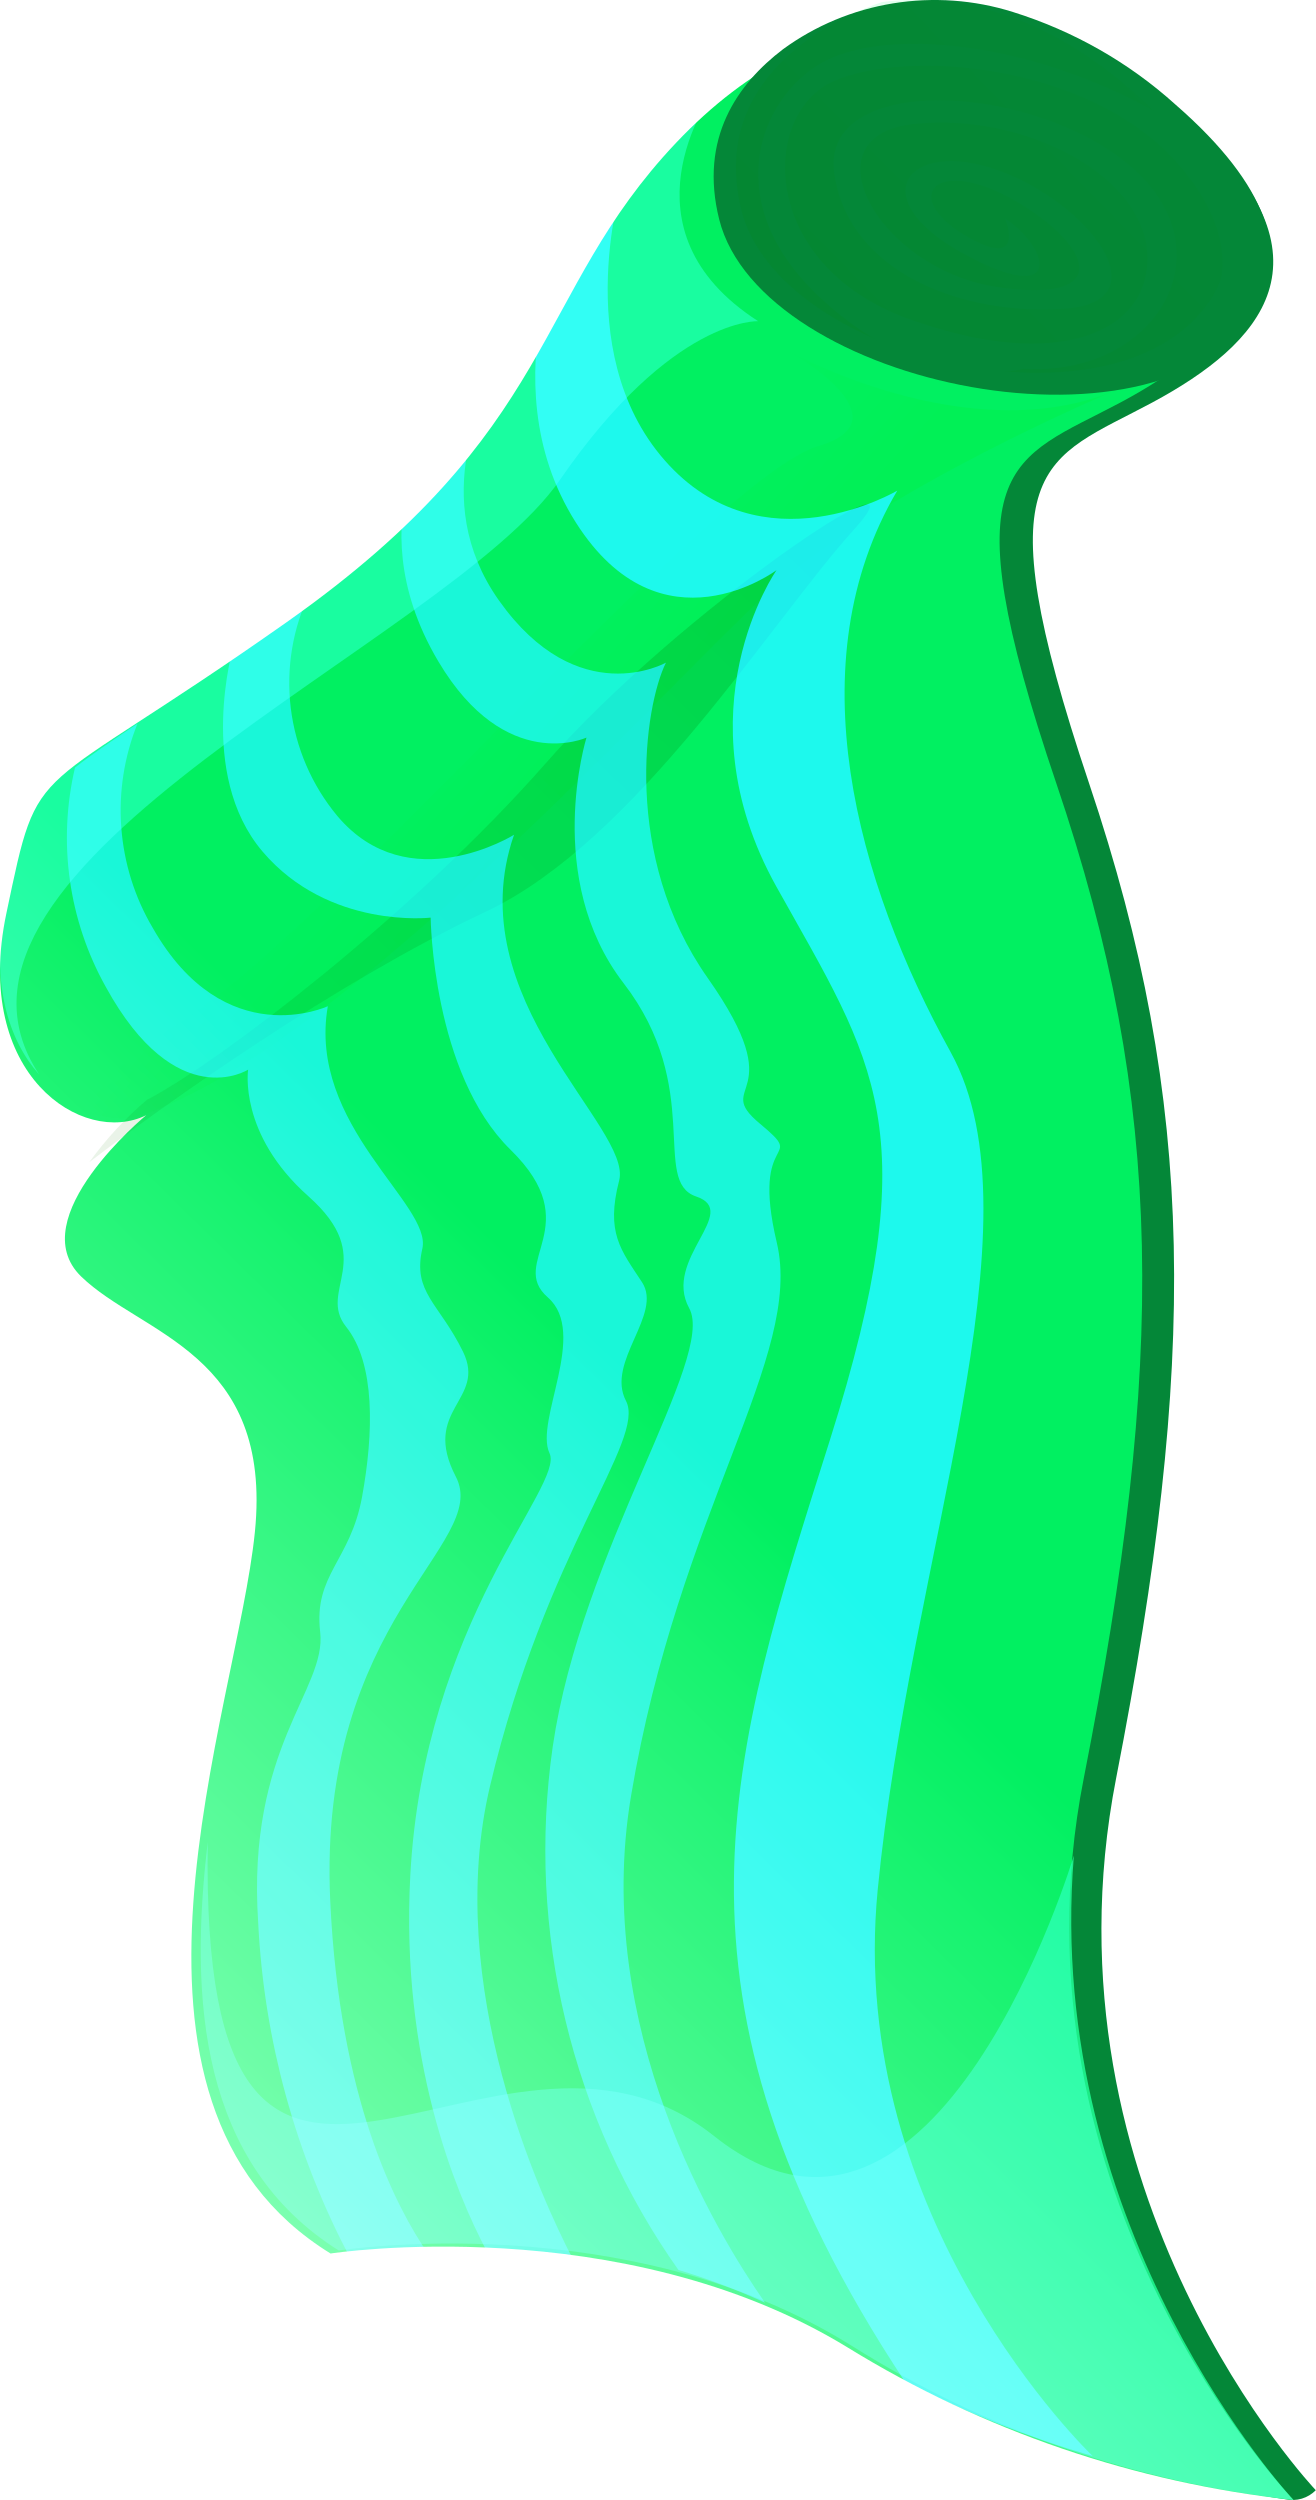
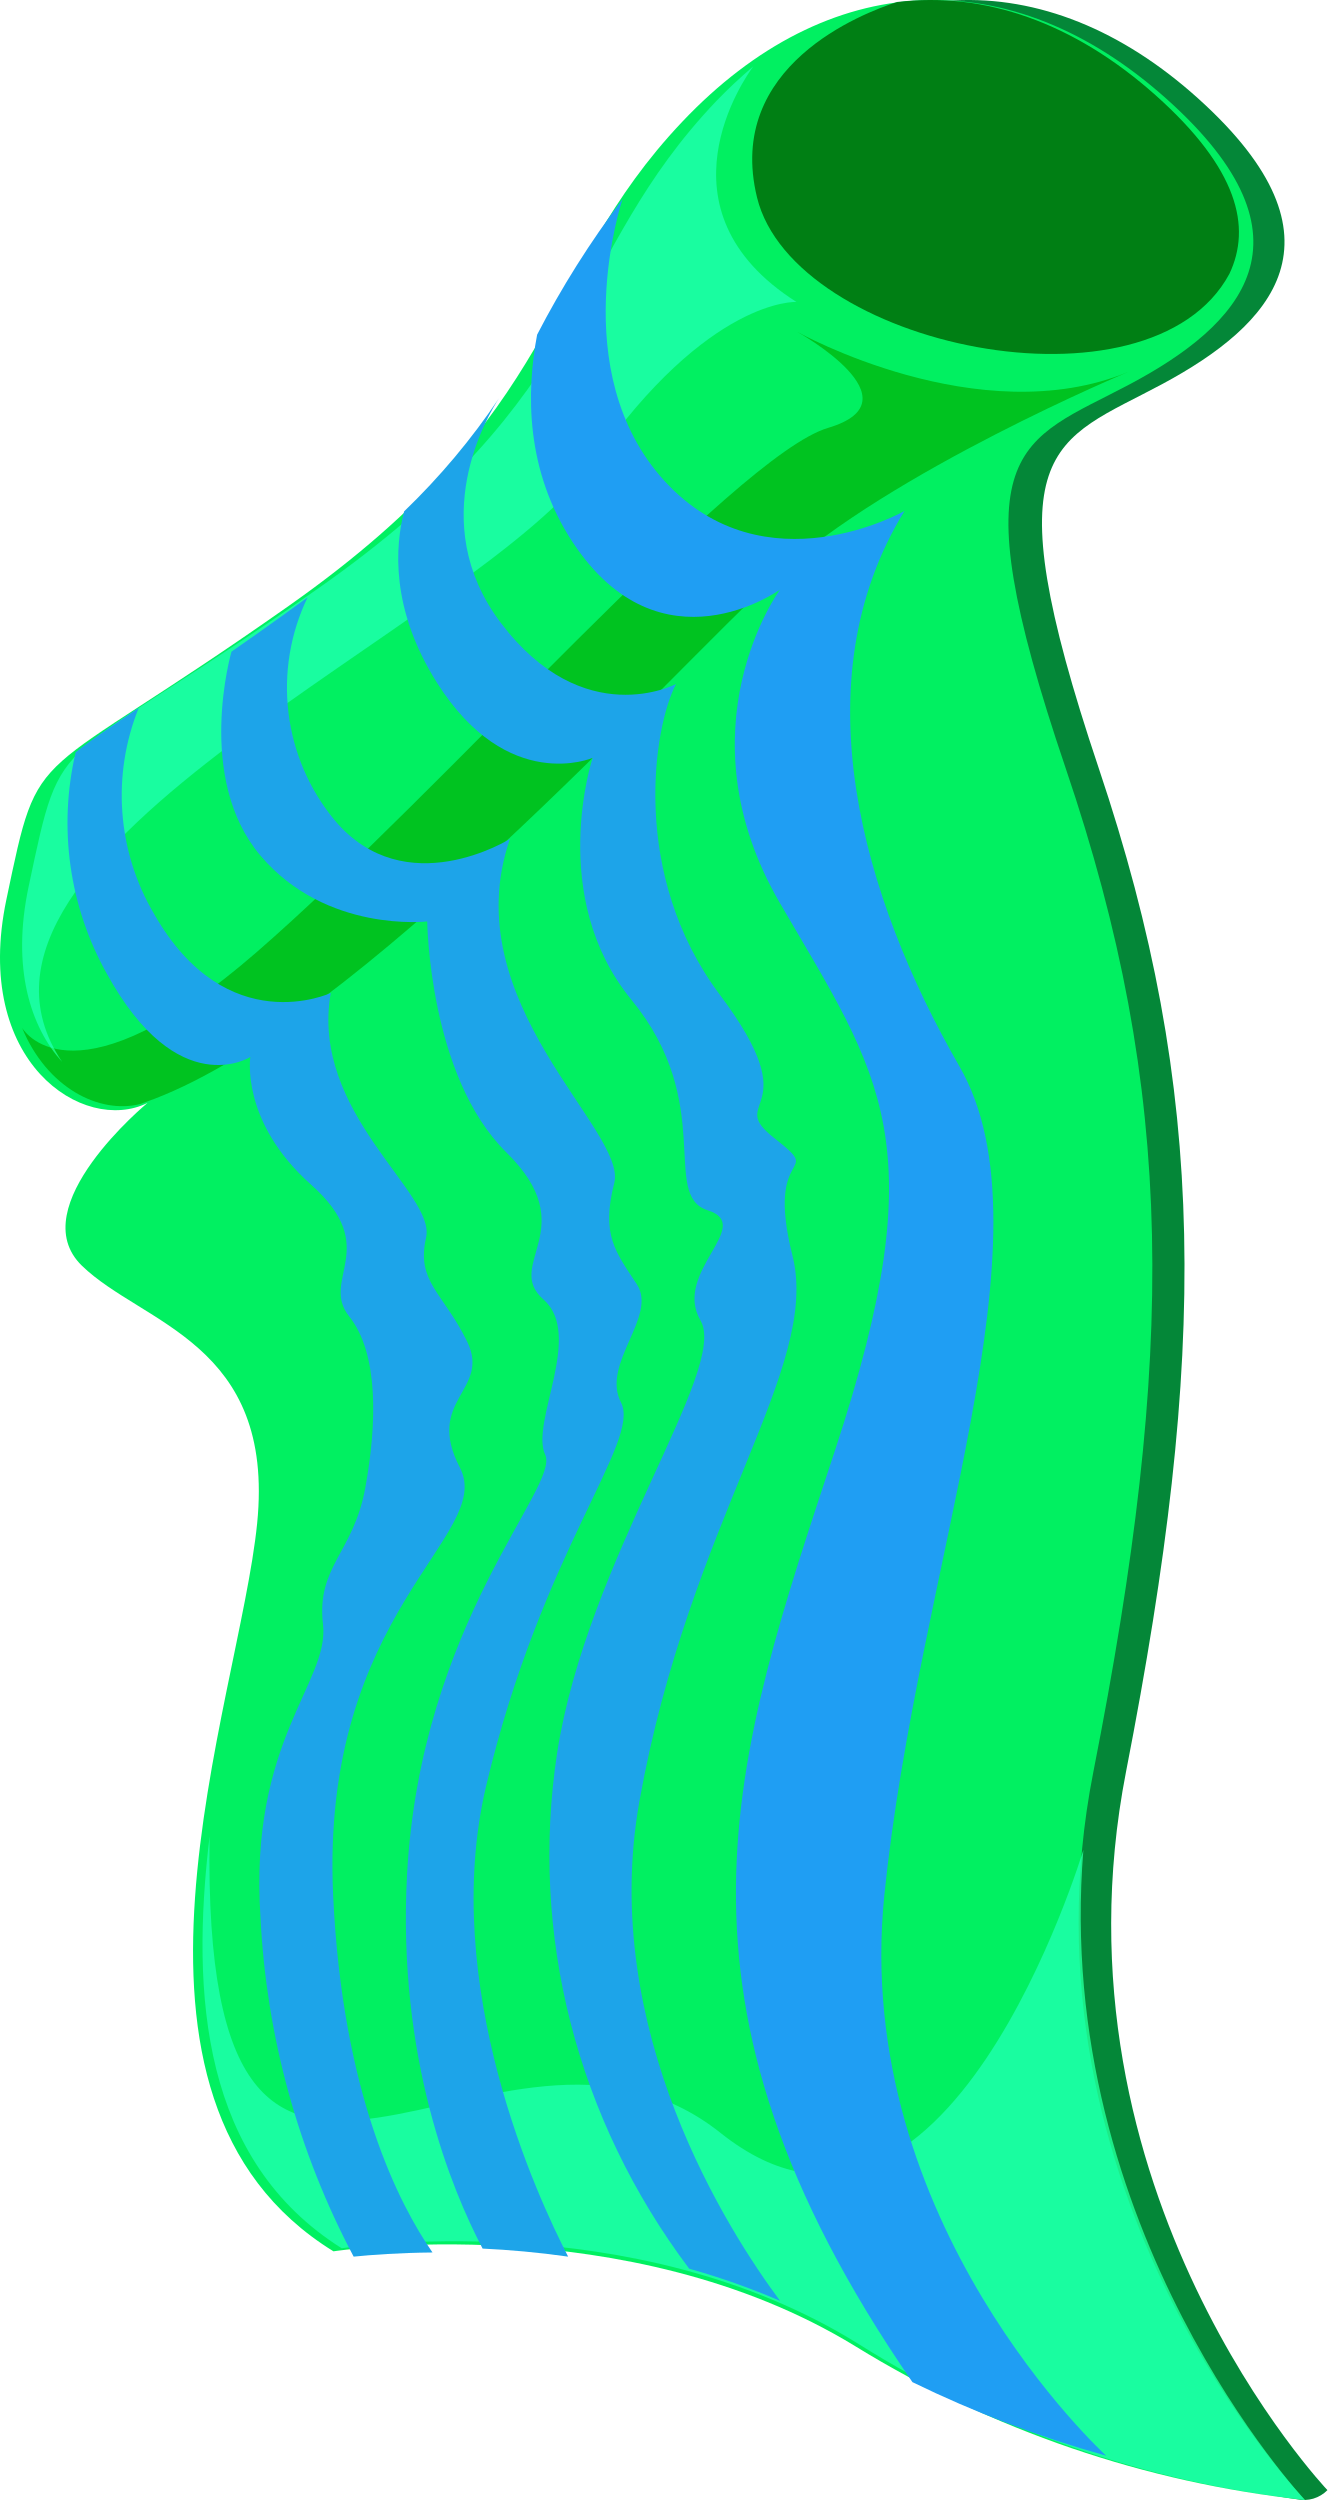
- <svg xmlns="http://www.w3.org/2000/svg" width="60" height="114" viewBox="0 0 60 114" fill="none">
-   <path d="M17.24 101.606C17.24 101.606 30.011 100.687 40.248 107.02C48.1 111.877 55.483 113.534 58.619 113.966C58.865 114.02 59.121 114.01 59.363 113.938C59.605 113.865 59.824 113.733 60 113.554C60 113.554 47.192 100.074 50.898 81.074C54.604 62.074 54.604 50.429 49.662 35.72C44.721 21.01 47.603 21.01 52.545 18.354C57.486 15.698 61.192 11.817 54.192 5.483C47.192 -0.85 39.006 -0.441 32.495 6.505C25.985 13.451 27.257 19.58 14.905 28.365C3.149 36.726 3.782 34.29 2.249 41.644C0.717 48.999 7.761 49.791 10.62 48.361C10.62 48.361 2.923 55.537 5.629 58.193C8.335 60.848 14.286 61.666 13.472 69.838C12.659 78.01 6.085 94.66 17.24 101.606Z" fill="#048738" />
-   <path d="M15.073 102.76C15.073 102.76 28.325 100.717 38.664 107.052C44.818 110.842 51.764 113.218 58.983 114C58.983 114 45.676 100.104 49.418 81.098C53.161 62.093 53.161 50.444 48.171 35.73C43.181 21.016 46.091 21.016 51.082 18.36C56.072 15.703 59.815 11.82 52.745 5.485C45.676 -0.85 37.409 -0.442 30.834 6.507C24.259 13.455 25.544 19.586 13.07 28.373C1.198 36.737 1.837 34.3 0.289 41.657C-1.259 49.014 3.779 52.283 6.666 50.853C6.666 50.853 0.969 55.553 3.702 58.21C6.435 60.866 12.444 61.684 11.623 69.858C10.801 78.033 3.808 95.812 15.073 102.76Z" fill="url(#paint0_linear_54_81)" />
-   <path d="M53.609 4.775C51.487 2.855 48.952 1.411 46.186 0.546C44.426 -0.008 42.553 -0.143 40.727 0.153C38.901 0.449 37.177 1.168 35.701 2.248C33.629 3.826 31.871 6.307 32.795 10.003C34.706 17.648 53.319 21.444 57.469 13.904C58.626 11.512 57.931 8.545 53.609 4.775Z" fill="#048738" />
-   <path style="mix-blend-mode:multiply" opacity="0.36" d="M52.098 4.571C48.334 1.066 44.227 -0.404 40.225 0.094C38.628 0.629 32.303 3.169 33.782 9.484C35.464 16.669 51.843 20.237 55.494 13.151C56.513 10.902 55.901 8.113 52.098 4.571Z" fill="url(#paint1_linear_54_81)" />
-   <path style="mix-blend-mode:multiply" opacity="0.36" d="M38.931 24.159C42.696 19.998 30.977 27.858 24.895 34.793C18.814 41.728 9.813 48.561 6.693 50.154C5.706 50.997 4.825 51.952 4.068 53C7.509 50.354 15.278 44.81 22.151 41.574C29.027 38.338 35.166 28.32 38.931 24.159Z" fill="url(#paint2_linear_54_81)" />
-   <path d="M46.655 16.814C52.695 17.206 56.1 11.485 51.573 7.596C47.045 3.706 37.388 3.325 38.04 7.901C38.693 12.477 43.953 14.4 48.529 14.079C53.103 13.757 49.6 9.197 45.474 7.748C41.347 6.299 39.318 9.045 43.923 11.562C48.529 14.079 47.898 11.333 45.832 9.96C45.832 9.96 46.85 12.438 43.962 10.703C41.074 8.969 42.674 7.1 46.226 9.121C49.777 11.142 50.889 13.888 45.474 13.087C40.059 12.286 36.664 6.165 41.698 5.651C46.733 5.137 52.119 7.977 52.314 11.562C52.51 15.146 48.255 17.015 41.425 14.536C34.595 12.057 34.671 5.194 38.009 3.706C41.347 2.219 49.65 2.906 53.656 7.405C57.661 11.905 54.906 15.134 53.656 15.655C52.405 16.175 54.032 16.405 54.032 16.405L56.852 13.201C56.852 13.201 58.013 7.939 52.314 4.888C46.616 1.838 40.527 1.342 37.678 2.753C34.829 4.164 32.53 9.078 37.446 13.618C42.362 18.159 46.655 16.814 46.655 16.814Z" fill="#048738" />
-   <path style="mix-blend-mode:multiply" opacity="0.36" d="M35.933 16C35.933 16 41.5 19.101 37.321 20.341C33.142 21.581 19.928 36.773 11.556 44.059C3.508 51.063 1.185 47.731 1.017 47.462C2.132 50.175 4.498 51.369 6.339 50.901C6.542 50.829 6.746 50.757 6.962 50.673C16.185 47.134 29.943 31.709 35.028 27.007C40.113 22.304 50.847 17.809 50.847 17.809C44.119 20.599 35.933 16 35.933 16Z" fill="url(#paint3_linear_54_81)" />
-   <path d="M25.54 21.873C30.662 14.441 34.576 14.648 34.576 14.648C28.096 10.484 32.305 4.471 32.649 4C32.073 4.493 31.523 5.015 31.001 5.564C24.39 12.583 25.682 18.776 13.141 27.653C1.204 36.103 1.846 33.64 0.29 41.072C-0.481 44.755 0.376 47.42 1.788 49C-4.595 39.388 20.419 29.303 25.54 21.873Z" fill="#18D665" style="mix-blend-mode:screen" />
-   <path d="M15.058 86.669C14.463 73.806 22.39 70.418 20.786 67.337C19.183 64.256 22.201 63.861 21.113 61.637C20.026 59.414 18.8 58.942 19.259 56.939C19.717 54.937 14 51.309 14.949 45.883C14.949 45.883 10.246 48.082 6.961 42.305C6.14 40.914 5.651 39.349 5.531 37.735C5.411 36.12 5.664 34.499 6.269 33C5.023 33.832 4.111 34.447 3.42 35.003C2.624 38.395 3.125 41.965 4.823 45.001C8.043 50.871 11.315 48.775 11.315 48.775C11.315 48.775 10.857 51.702 14.065 54.552C17.273 57.401 14.447 58.829 15.784 60.503C17.12 62.176 17.044 65.334 16.509 68.261C15.974 71.188 14.294 71.804 14.6 74.423C14.905 77.041 11.239 79.66 11.773 87.67C12.039 93.031 13.477 98.266 15.985 103C16.788 102.919 18.017 102.827 19.549 102.812C18.048 100.652 15.475 95.696 15.058 86.669Z" fill="#1F9EF3" fill-opacity="0.79" style="mix-blend-mode:screen" />
-   <path d="M19.987 30.159C23.058 35.333 26.744 33.634 26.744 33.634C26.744 33.634 24.748 40.043 28.434 44.831C32.119 49.618 29.678 53.865 31.744 54.56C33.809 55.255 30.2 57.418 31.428 59.657C32.657 61.896 26.504 70.699 25.203 79.657C24 88.053 26.053 96.594 30.936 103.511C32.285 103.914 33.603 104.412 34.883 105C32.671 101.835 26.997 92.476 28.775 81.896C30.968 68.846 36.65 61.851 35.421 56.661C34.193 51.472 36.88 53.093 34.653 51.24C32.427 49.387 36.189 50.159 32.273 44.599C28.357 39.039 29.382 32.206 30.367 30.217C30.367 30.217 26.36 32.476 22.751 27.379C19.435 22.696 22.207 17.77 22.68 17C21.494 18.886 20.114 20.64 18.561 22.233C18.177 23.811 17.948 26.726 19.987 30.159Z" fill="#1F9EF3" fill-opacity="0.79" style="mix-blend-mode:screen" />
-   <path d="M40.024 86.166C41.5 71.053 47.634 55.736 43.348 47.975C39.061 40.215 36.273 30.245 40.916 22.372C40.916 22.372 34.744 26.046 30.311 20.992C25.883 15.943 28.448 8.019 28.454 8C27.024 9.973 25.761 12.062 24.679 14.247C24.198 16.881 24.153 20.506 26.258 23.825C30.145 29.952 35.41 25.998 35.41 25.998C35.41 25.998 30.921 32.403 35.41 40.444C39.9 48.486 42.338 51.454 37.842 65.67C33.346 79.885 29.53 90.848 41.265 108.607C44.009 110.004 46.876 111.14 49.831 112C49.789 111.961 38.551 101.251 40.024 86.166Z" fill="#1F9EF3" fill-opacity="0.93" style="mix-blend-mode:screen" />
-   <path d="M11.971 38.829C14.992 42.385 19.638 41.844 19.638 41.844C19.638 41.844 19.716 48.936 23.278 52.426C26.84 55.915 23.123 57.539 24.982 59.163C26.84 60.786 24.362 64.794 25.059 66.269C25.756 67.744 19.328 73.93 18.709 85.527C18.261 93.906 20.759 99.925 22.183 102.631C23.404 102.689 24.728 102.804 26.116 103C24.701 100.275 20.178 90.559 22.349 81.429C24.904 70.682 29.473 65.657 28.544 63.879C27.615 62.1 30.239 59.936 29.275 58.467C28.312 56.998 27.615 56.225 28.234 53.828C28.854 51.431 20.835 45.546 23.441 38.065C23.441 38.065 18.631 41.071 15.379 37.205C14.215 35.802 13.479 34.093 13.259 32.284C13.04 30.475 13.345 28.641 14.14 27C13.768 27.267 13.375 27.557 12.965 27.85C12.127 28.45 11.358 28.99 10.64 29.487C10.64 29.487 8.951 35.273 11.971 38.829Z" fill="#1F9EF3" fill-opacity="0.79" style="mix-blend-mode:screen" />
-   <path d="M32.574 97.412C22.425 89.327 9.081 108.117 9.474 84C8.607 91.221 9.154 98.661 15.446 102.623C15.446 102.623 28.585 100.554 38.836 106.967C44.938 110.804 51.825 113.208 58.983 114C58.983 114 47.561 101.813 48.969 84.615C48.965 84.612 42.723 105.496 32.574 97.412Z" fill="#18D665" style="mix-blend-mode:screen" />
-   <defs>
-     <linearGradient id="paint0_linear_54_81" x1="8.126" y1="96.393" x2="85.827" y2="17.336" gradientUnits="userSpaceOnUse">
-       <stop stop-color="#7BFFB0" />
-       <stop offset="0.348" stop-color="#01F061" />
-     </linearGradient>
-     <linearGradient id="paint1_linear_54_81" x1="37.658" y1="16.252" x2="60.975" y2="-6.572" gradientUnits="userSpaceOnUse">
-       <stop stop-color="#7BFFB0" />
-       <stop offset="1" stop-color="white" />
-     </linearGradient>
-     <linearGradient id="paint2_linear_54_81" x1="-13.885" y1="74.318" x2="53.874" y2="5.241" gradientUnits="userSpaceOnUse">
-       <stop stop-color="white" />
-       <stop offset="1" stop-color="#3B952A" />
-     </linearGradient>
-     <linearGradient id="paint3_linear_54_81" x1="28.184" y1="35.131" x2="22.375" y2="29.865" gradientUnits="userSpaceOnUse">
-       <stop stop-color="#7BFFB0" />
-       <stop offset="1" stop-color="white" />
-     </linearGradient>
-   </defs>
+ <svg xmlns="http://www.w3.org/2000/svg" width="60" height="113" viewBox="0 0 60 113" fill="none">
+   <path d="M17.24 100.606C17.24 100.606 30.011 99.687 40.248 106.02C48.1 110.877 55.483 112.534 58.619 112.966C58.865 113.02 59.121 113.01 59.363 112.938C59.605 112.865 59.824 112.733 60 112.554C60 112.554 47.192 99.074 50.898 80.074C54.604 61.074 54.604 49.429 49.662 34.72C44.721 20.01 47.603 20.01 52.545 17.354C57.486 14.698 61.192 10.817 54.192 4.483C47.192 -1.85 39.006 -1.441 32.495 5.505C25.985 12.451 27.257 18.58 14.905 27.365C3.149 35.726 3.782 33.29 2.249 40.644C0.717 47.999 7.761 48.791 10.62 47.361C10.62 47.361 2.923 54.537 5.629 57.193C8.335 59.848 14.286 60.666 13.472 68.838C12.659 77.01 6.085 93.66 17.24 100.606Z" fill="#048738" />
+   <path d="M15.073 101.76C15.073 101.76 28.325 99.717 38.664 106.052C44.818 109.842 51.764 112.218 58.983 113C58.983 113 45.676 99.103 49.418 80.098C53.161 61.093 53.161 49.444 48.171 34.73C43.181 20.016 46.091 20.016 51.082 17.36C56.072 14.703 59.815 10.82 52.745 4.485C45.676 -1.85 37.409 -1.442 30.834 5.507C24.259 12.455 25.544 18.586 13.07 27.373C1.198 35.737 1.837 33.3 0.289 40.657C-1.259 48.014 3.779 51.283 6.666 49.853C6.666 49.853 0.969 54.553 3.702 57.21C6.435 59.866 12.444 60.684 11.623 68.858C10.801 77.033 3.808 94.812 15.073 101.76Z" fill="#01F061" />
+   <path d="M52.23 4.302C48.529 1.003 44.49 -0.38 40.554 0.089C38.984 0.592 32.765 2.982 34.218 8.926C35.872 15.689 51.979 19.047 55.569 12.377C56.571 10.261 55.969 7.636 52.23 4.302Z" fill="#038734" style="mix-blend-mode:multiply" />
+   <path d="M32.574 96.412C22.425 88.327 9.081 107.117 9.474 83C8.607 90.221 9.154 97.661 15.446 101.623C15.446 101.623 28.585 99.554 38.836 105.967C44.938 109.804 51.825 112.208 58.983 113C58.983 113 47.561 100.813 48.969 83.615C48.965 83.612 42.723 104.496 32.574 96.412Z" fill="#18D665" style="mix-blend-mode:screen" />
+   <path d="M36.035 15C36.035 15 41.62 18.101 37.427 19.341C33.234 20.581 19.975 35.773 11.575 43.059C3.5 50.063 1.169 46.731 1 46.462C2.119 49.175 4.493 50.369 6.34 49.901C6.544 49.829 6.748 49.757 6.966 49.673C16.22 46.134 30.025 30.709 35.127 26.007C40.229 21.304 51 16.809 51 16.809C44.249 19.599 36.035 15 36.035 15Z" fill="#00CF53" style="mix-blend-mode:multiply" />
+   <path d="M26.853 20.873C32.038 13.441 36 13.648 36 13.648C29.44 9.484 33.701 3.471 34.049 3C33.466 3.493 32.91 4.015 32.381 4.564C25.689 11.583 26.997 17.776 14.302 26.653C2.219 35.103 2.869 32.64 1.294 40.072C0.513 43.755 1.38 46.42 2.809 48C-3.651 38.388 21.67 28.303 26.853 20.873Z" fill="#18D665" style="mix-blend-mode:screen" />
+   <path d="M15.058 85.669C14.463 72.806 22.391 69.418 20.787 66.337C19.183 63.256 22.201 62.861 21.114 60.637C20.026 58.414 18.801 57.942 19.259 55.939C19.717 53.937 14 50.309 14.949 44.883C14.949 44.883 10.246 47.082 6.962 41.305C6.141 39.914 5.651 38.349 5.531 36.735C5.411 35.12 5.664 33.499 6.27 32C5.023 32.832 4.111 33.447 3.42 34.003C2.625 37.395 3.125 40.965 4.823 44.001C8.043 49.871 11.315 47.775 11.315 47.775C11.315 47.775 10.857 50.702 14.065 53.552C17.273 56.401 14.447 57.829 15.784 59.503C17.12 61.176 17.044 64.334 16.509 67.261C15.975 70.188 14.294 70.804 14.6 73.423C14.905 76.041 11.239 78.66 11.774 86.67C12.039 92.031 13.477 97.266 15.985 102C16.789 101.919 18.018 101.827 19.549 101.812C18.049 99.652 15.475 94.696 15.058 85.669Z" fill="#1DA4E9" />
+   <path d="M19.751 30.86C22.949 35.916 26.787 34.256 26.787 34.256C26.787 34.256 24.708 40.52 28.546 45.198C32.383 49.877 29.841 54.028 31.992 54.707C34.142 55.386 30.384 57.499 31.664 59.688C32.943 61.876 26.536 70.479 25.182 79.233C23.93 87.439 26.067 95.785 31.151 102.545C32.555 102.939 33.928 103.425 35.26 104C32.957 100.907 27.049 91.761 28.901 81.421C31.184 68.668 37.1 61.832 35.821 56.76C34.542 51.688 37.34 53.273 35.021 51.462C32.703 49.651 36.62 50.405 32.543 44.972C28.465 39.538 29.533 32.86 30.558 30.917C30.558 30.917 26.387 33.124 22.629 28.143C19.176 23.567 22.063 18.752 22.554 18C21.321 19.843 19.883 21.557 18.266 23.114C17.867 24.656 17.628 27.505 19.751 30.86Z" fill="#1DA4E9" />
+   <path d="M39.972 85.663C41.481 70.841 47.754 55.818 43.37 48.207C38.987 40.595 36.135 30.817 40.884 23.096C40.884 23.096 34.572 26.699 30.038 21.742C25.509 16.791 28.132 9.019 28.139 9C26.676 10.935 25.385 12.984 24.278 15.127C23.787 17.71 23.74 21.265 25.893 24.521C29.868 30.53 35.253 26.652 35.253 26.652C35.253 26.652 30.662 32.934 35.253 40.821C39.844 48.707 42.338 51.618 37.74 65.561C33.142 79.502 29.239 90.255 41.241 107.672C44.046 109.042 46.979 110.156 50 111C49.958 110.961 38.465 100.458 39.972 85.663Z" fill="#1F9EF3" />
+   <path d="M11.772 38.673C14.742 42.183 19.311 41.649 19.311 41.649C19.311 41.649 19.387 48.648 22.89 52.091C26.393 55.535 22.738 57.137 24.566 58.739C26.393 60.342 23.956 64.297 24.642 65.752C25.327 67.208 19.006 73.312 18.397 84.757C17.957 93.025 20.413 98.966 21.813 101.636C23.014 101.693 24.316 101.806 25.68 102C24.29 99.31 19.841 89.722 21.976 80.713C24.489 70.108 28.982 65.148 28.069 63.393C27.155 61.639 29.735 59.502 28.787 58.053C27.84 56.603 27.155 55.84 27.764 53.475C28.373 51.11 20.488 45.302 23.051 37.919C23.051 37.919 18.321 40.886 15.123 37.071C13.978 35.686 13.255 34 13.039 32.215C12.822 30.429 13.123 28.619 13.904 27C13.539 27.264 13.152 27.55 12.749 27.839C11.925 28.431 11.169 28.963 10.463 29.454C10.463 29.454 8.802 35.164 11.772 38.673Z" fill="#1DA4E9" />
</svg>
